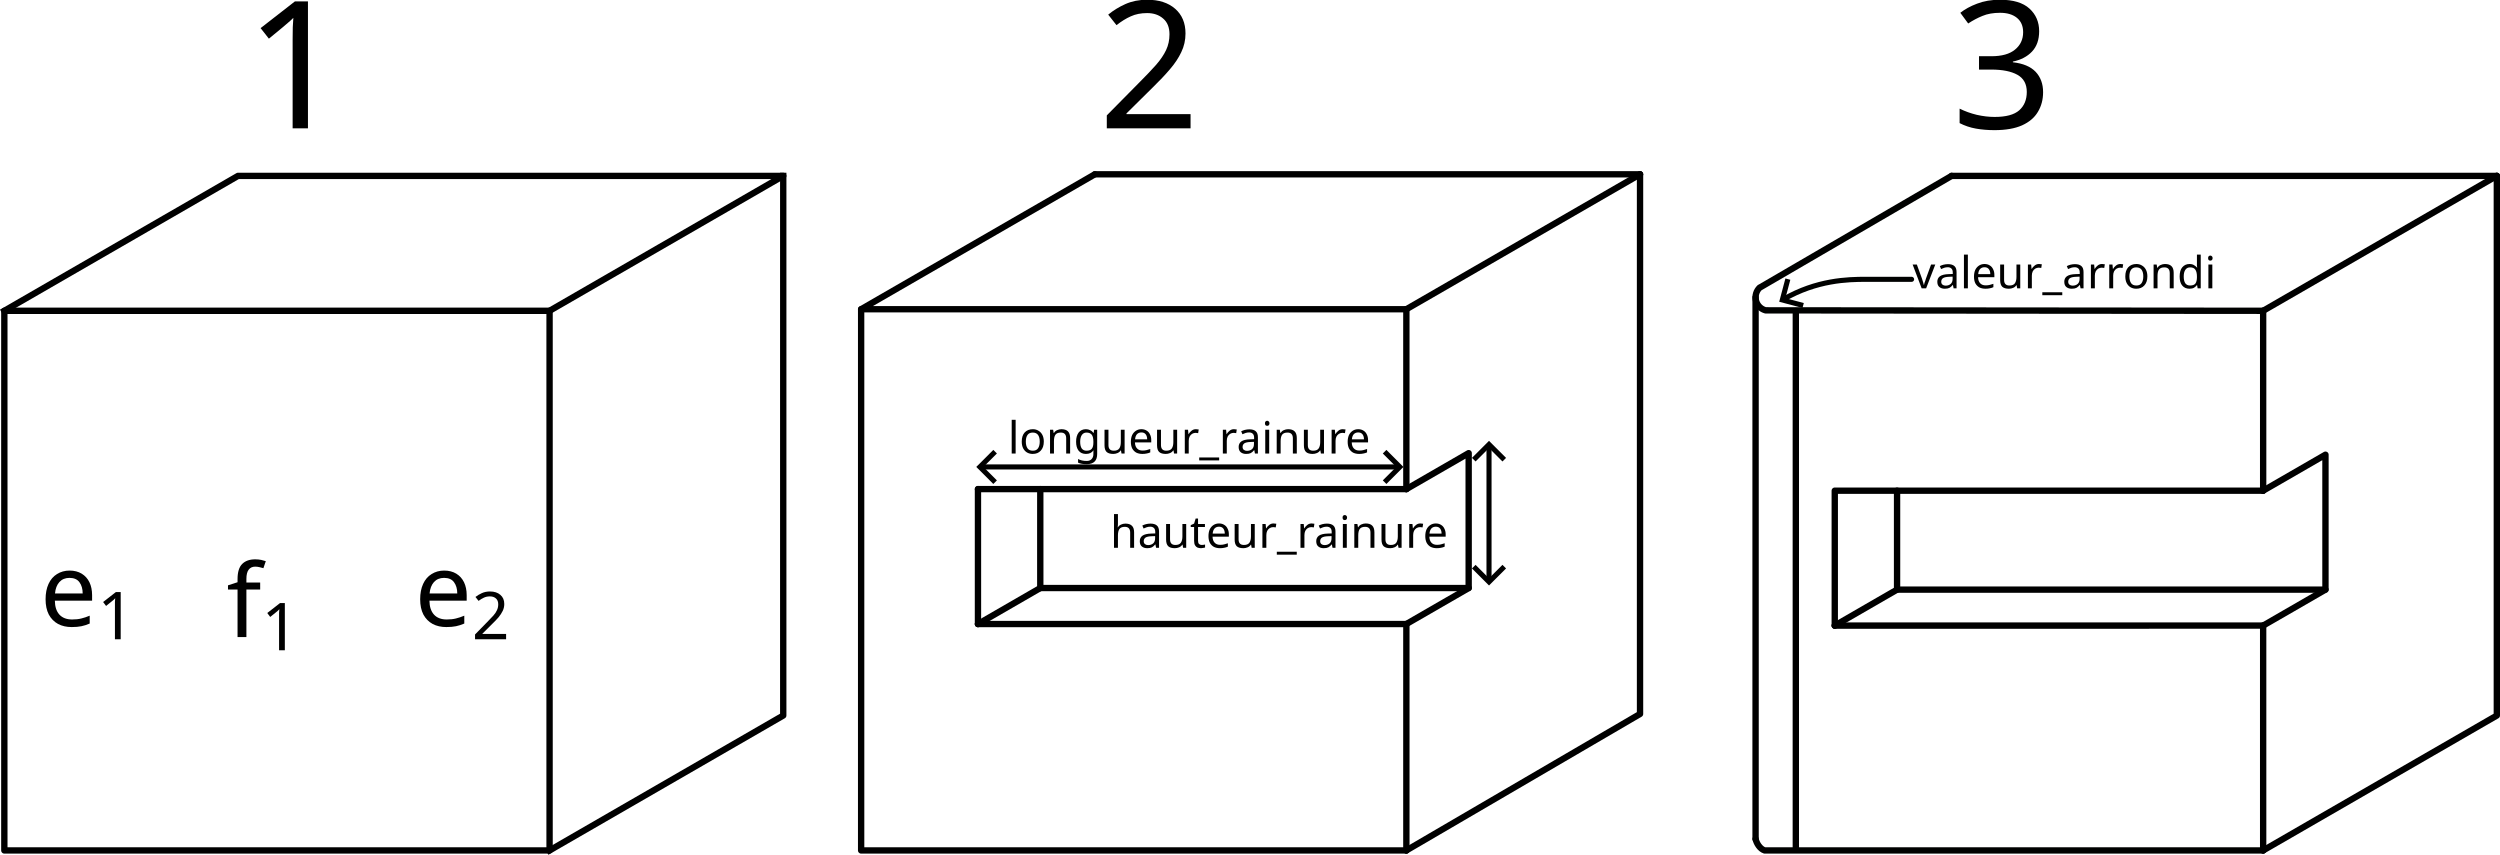
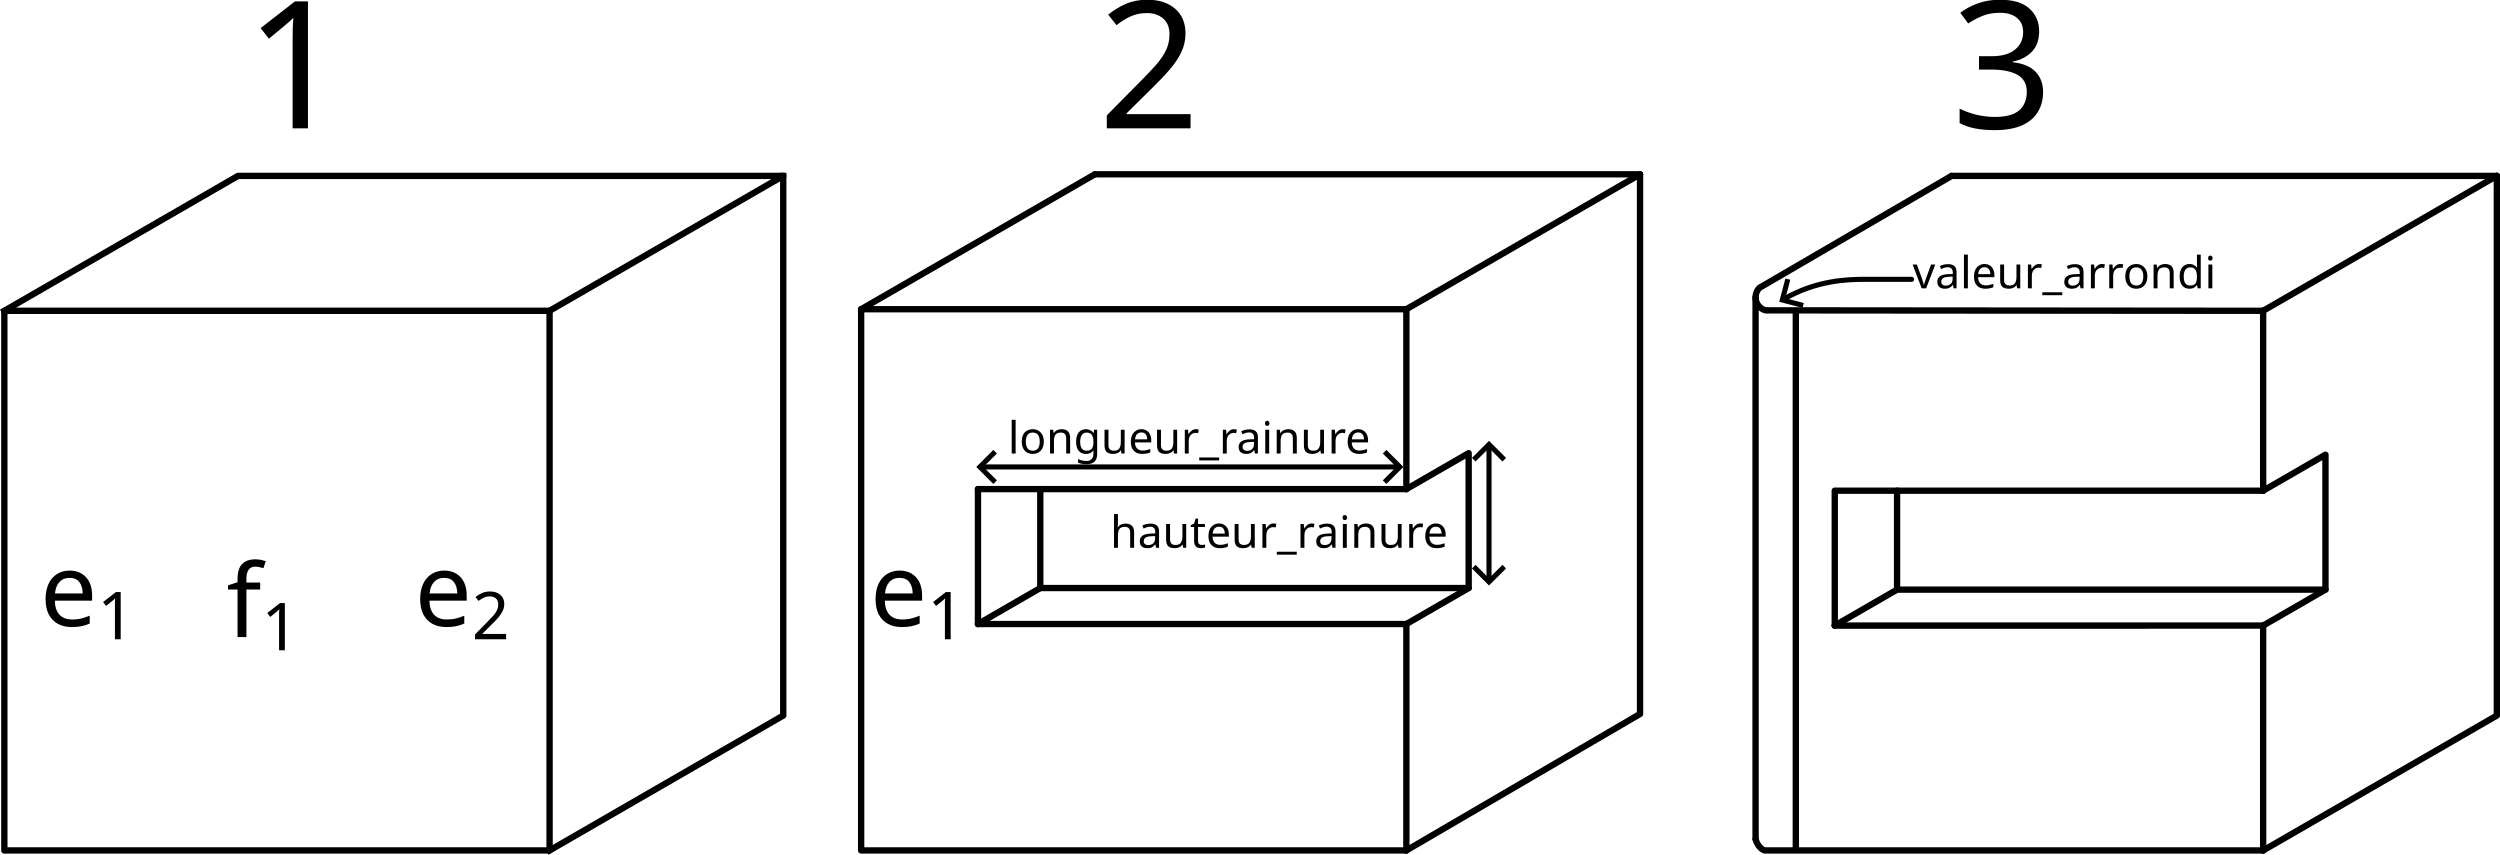
<svg xmlns="http://www.w3.org/2000/svg" width="277.963mm" height="95.038mm" viewBox="0 0 277.963 95.038" version="1.1" id="svg1">
  <defs id="defs1">
    <marker style="overflow:visible" id="ArrowWide" refX="0" refY="0" orient="auto-start-reverse" markerWidth="1" markerHeight="1" viewBox="0 0 1 1" preserveAspectRatio="xMidYMid">
      <path style="fill:none;stroke:context-stroke;stroke-width:1;stroke-linecap:butt" d="M 3,-3 0,0 3,3" transform="rotate(180,0.125,0)" id="path2" />
    </marker>
    <rect x="34.554" y="96.481" width="73.168" height="46.586" id="rect3" />
  </defs>
  <g id="layer1" transform="translate(-25.49855,4.556227)">
    <g id="g21-1" transform="translate(-8.1764362e-7,-85)">
      <rect style="fill:none;stroke:#000000;stroke-width:0.706;stroke-linecap:square;stroke-linejoin:round;stroke-dasharray:none;stroke-opacity:1" id="rect9-9" width="60.622" height="60" x="25.981" y="115" />
      <path style="fill:none;stroke:#000000;stroke-width:0.706;stroke-linecap:square;stroke-linejoin:round;stroke-dasharray:none;stroke-opacity:1" d="M 86.603,115 112.583,100 H 51.962 L 25.981,115" id="path9-4" />
      <path style="fill:none;stroke:#000000;stroke-width:0.706;stroke-linecap:square;stroke-linejoin:round;stroke-dasharray:none;stroke-opacity:1" d="m 112.583,100 v 60 l -25.981,15" id="path10-7" />
    </g>
    <g id="g53" transform="translate(-8.1764362e-7,-170.1745)">
      <path style="fill:none;stroke:#000000;stroke-width:0.706;stroke-linecap:round;stroke-linejoin:round;stroke-dasharray:none;stroke-opacity:1" d="m 181.865,220 6.928,-4 v 15 l -6.928,4" id="path13-2" />
      <path style="fill:none;stroke:#000000;stroke-width:0.706;stroke-linecap:round;stroke-linejoin:round;stroke-dasharray:none;stroke-opacity:1" d="m 134.234,235 6.928,-4 v -11" id="path14-6" />
      <path style="fill:none;stroke:#000000;stroke-width:0.706;stroke-linecap:round;stroke-linejoin:round;stroke-dasharray:none;stroke-opacity:1" d="m 141.162,231 h 47.631" id="path15-5" />
      <path d="m 181.865,200 25.98,-15 z" style="fill:none;stroke:#000000;stroke-width:0.706;stroke-linecap:square;stroke-linejoin:round" id="path30" />
      <path style="fill:none;stroke:#000000;stroke-width:0.706;stroke-linecap:round;stroke-linejoin:round;stroke-dasharray:none;stroke-opacity:1" d="m 181.865,260.174 25.981,-15.174 -2.2e-4,-60" id="path32" />
      <path style="fill:none;stroke:#000000;stroke-width:0.706;stroke-linecap:round;stroke-linejoin:round;stroke-opacity:1" d="m 147.224,185 60.621,5.3e-4" id="path36" />
      <path style="fill:none;stroke:#000000;stroke-width:0.706;stroke-linecap:round;stroke-linejoin:round;stroke-opacity:1" d="m 181.865,200 h -60.622 l 25.981,-15" id="path48" />
      <path style="fill:none;stroke:#000000;stroke-width:0.706;stroke-linecap:round;stroke-linejoin:round;stroke-opacity:1" d="m 121.244,200 0,60.174 60.622,0" id="path49" />
      <path style="fill:none;stroke:#000000;stroke-width:0.706;stroke-linecap:round;stroke-linejoin:round;stroke-opacity:1" d="m 181.865,200 v 20" id="path50" />
      <path style="fill:none;stroke:#000000;stroke-width:0.706;stroke-linecap:round;stroke-linejoin:round;stroke-opacity:1" d="m 181.865,235 v 25.174" id="path51" />
      <path style="fill:none;stroke:#000000;stroke-width:0.706;stroke-linecap:round;stroke-linejoin:round;stroke-opacity:1" d="m 181.865,235 -47.632,5.3e-4" id="path52" />
      <path style="fill:none;stroke:#000000;stroke-width:0.706;stroke-linecap:round;stroke-linejoin:round;stroke-opacity:1" d="m 181.865,220 -47.632,5.3e-4" id="path52-0" />
      <path style="fill:none;stroke:#000000;stroke-width:0.706;stroke-linecap:round;stroke-linejoin:round;stroke-opacity:1" d="m 134.234,220.001 -1e-5,15" id="path53" />
    </g>
    <path style="fill:none;stroke:#000000;stroke-width:0.706;stroke-linecap:round;stroke-linejoin:round;stroke-dasharray:none;stroke-opacity:1" d="m 277.128,50 6.928,-4 v 15 l -6.928,4" id="path13-2-2" />
    <path style="fill:none;stroke:#000000;stroke-width:0.706;stroke-linecap:round;stroke-linejoin:round;stroke-dasharray:none;stroke-opacity:1" d="m 229.496,65 6.928,-4 v -11" id="path14-6-9" />
    <path style="fill:none;stroke:#000000;stroke-width:0.706;stroke-linecap:round;stroke-linejoin:round;stroke-dasharray:none;stroke-opacity:1" d="m 236.425,61 h 47.631" id="path15-5-3" />
    <path d="m 277.128,29.999 25.98,-15 z" style="fill:none;stroke:#000000;stroke-width:0.706;stroke-linecap:square;stroke-linejoin:round" id="path30-9" />
    <path style="fill:none;stroke:#000000;stroke-width:0.706;stroke-linecap:round;stroke-linejoin:round;stroke-dasharray:none;stroke-opacity:1" d="m 277.128,90 25.981,-15 -2.2e-4,-60" id="path32-4" />
    <path style="fill:none;stroke:#000000;stroke-width:0.706;stroke-linecap:round;stroke-linejoin:round;stroke-opacity:1" d="m 220.693,28.5 1e-4,60.226" id="path35-4" />
    <path style="fill:none;stroke:#000000;stroke-width:0.706;stroke-linecap:round;stroke-linejoin:round;stroke-opacity:1" d="m 242.487,14.999 60.621,5.3e-4" id="path36-5" />
    <path style="fill:none;stroke:#000000;stroke-width:0.706;stroke-linecap:round;stroke-linejoin:round;stroke-opacity:1" d="m 225.167,30.025 10e-6,59.636" id="path37-0" />
    <path style="fill:none;stroke:#000000;stroke-width:0.706;stroke-linecap:round;stroke-linejoin:round;stroke-opacity:1" d="m 277.128,30 -1.6e-4,20" id="path54" />
    <path style="fill:none;stroke:#000000;stroke-width:0.706;stroke-linecap:round;stroke-linejoin:round;stroke-opacity:1" d="m 277.128,65 1.6e-4,25" id="path55" />
    <path style="fill:none;stroke:#000000;stroke-width:0.706;stroke-linecap:round;stroke-linejoin:round;stroke-opacity:1" d="m 277.128,65 -47.631,5.3e-4" id="path56" />
    <path style="fill:none;stroke:#000000;stroke-width:0.706;stroke-linecap:round;stroke-linejoin:round;stroke-opacity:1" d="m 277.128,50 -47.631,5.3e-4 V 65" id="path57" />
    <path id="path4" style="fill:none;stroke:#000100;stroke-width:0.706;stroke-linecap:round;stroke-linejoin:bevel;stroke-opacity:1" d="m 221.738,29.929 a 1.5,1.5 0 0 1 -1.006,-1.09 1.5,1.5 0 0 1 0.423,-1.422 m 0.65,2.532 55.323,0.051 M 242.487,15 221.132,27.439" />
    <path id="path4-7" style="fill:none;stroke:#000100;stroke-width:0.706;stroke-linecap:round;stroke-linejoin:bevel;stroke-opacity:1" d="m 221.702,90 c -0.504,-0.161 -0.89,-0.758 -1.009,-1.274 m 1.009,1.274 h 55.426" />
    <text xml:space="preserve" style="font-style:normal;font-variant:normal;font-weight:normal;font-stretch:normal;font-size:4.939px;font-family:'Fira Code';-inkscape-font-specification:'Fira Code';fill:none;stroke:#000100;stroke-width:0.706;stroke-linecap:round;stroke-linejoin:bevel" x="42.23" y="64.473" id="text2">
      <tspan id="tspan2" style="font-style:normal;font-variant:normal;font-weight:normal;font-stretch:normal;font-family:'Fira Code';-inkscape-font-specification:'Fira Code';stroke-width:0.706" x="42.23" y="64.473" />
    </text>
    <text xml:space="preserve" transform="matrix(0.633887,0,0,0.633887,12.0374,-21.91528)" id="text3" style="font-style:normal;font-variant:normal;font-weight:normal;font-stretch:normal;font-size:18.667px;font-family:'Fira Code';-inkscape-font-specification:'Fira Code';white-space:pre;shape-inside:url(#rect3);display:inline;fill:none;stroke:#000100;stroke-width:1.113;stroke-linecap:round;stroke-linejoin:bevel" />
    <text xml:space="preserve" style="font-style:normal;font-variant:normal;font-weight:normal;font-stretch:normal;font-size:11.289px;font-family:'Fira Code';-inkscape-font-specification:'Fira Code';fill:#000000;fill-opacity:1;stroke:none;stroke-width:0.706;stroke-linecap:round;stroke-linejoin:bevel" x="50.674" y="66.276" id="text4">
      <tspan id="tspan4" style="font-size:11.289px;stroke-width:0.706" x="50.674" y="66.276">f<tspan style="font-size:65%;baseline-shift:sub" id="tspan8">1</tspan>
      </tspan>
    </text>
    <text xml:space="preserve" style="font-style:normal;font-variant:normal;font-weight:normal;font-stretch:normal;font-size:11.289px;font-family:'Fira Code';-inkscape-font-specification:'Fira Code';fill:#000000;fill-opacity:1;stroke:none;stroke-width:0.706;stroke-linecap:round;stroke-linejoin:bevel" x="29.94" y="65.051" id="text5">
      <tspan id="tspan5" style="font-size:11.289px;stroke-width:0.706" x="29.94" y="65.051">e<tspan style="font-size:65%;baseline-shift:sub" id="tspan3">1</tspan>
      </tspan>
    </text>
+     <text xml:space="preserve" style="font-style:normal;font-variant:normal;font-weight:normal;font-stretch:normal;font-size:11.289px;font-family:'Fira Code';-inkscape-font-specification:'Fira Code';fill:#000000;fill-opacity:1;stroke:none;stroke-width:0.706;stroke-linecap:round;stroke-linejoin:bevel" x="122.224" y="65.051" id="text5-53">
+       <tspan id="tspan5-5" style="font-size:11.289px;stroke-width:0.706" x="122.224" y="65.051">e<tspan style="font-size:65%;baseline-shift:sub" id="tspan3-6">1</tspan>
+       </tspan>
+     </text>
    <text xml:space="preserve" style="font-style:normal;font-variant:normal;font-weight:normal;font-stretch:normal;font-size:11.289px;font-family:'Fira Code';-inkscape-font-specification:'Fira Code';fill:#000000;fill-opacity:1;stroke:none;stroke-width:0.706;stroke-linecap:round;stroke-linejoin:bevel" x="71.588" y="65.051" id="text5-5">
      <tspan id="tspan5-3" style="font-size:11.289px;stroke-width:0.706" x="71.588" y="65.051">e<tspan style="font-size:65%;baseline-shift:sub" id="tspan7">2</tspan>
      </tspan>
    </text>
    <text xml:space="preserve" style="font-style:normal;font-variant:normal;font-weight:normal;font-stretch:normal;font-size:19.756px;font-family:'Fira Code';-inkscape-font-specification:'Fira Code';fill:#000000;fill-opacity:1;stroke:none;stroke-width:0.706;stroke-linecap:round;stroke-linejoin:bevel" x="52.724" y="9.708" id="text9">
      <tspan id="tspan9" style="font-style:normal;font-variant:normal;font-weight:500;font-stretch:normal;font-size:19.756px;font-family:'Fira Code';-inkscape-font-specification:'Fira Code Medium';stroke-width:0.706" x="52.724" y="9.708">1</tspan>
    </text>
    <text xml:space="preserve" style="font-style:normal;font-variant:normal;font-weight:normal;font-stretch:normal;font-size:19.756px;font-family:'Fira Code';-inkscape-font-specification:'Fira Code';fill:#000000;fill-opacity:1;stroke:none;stroke-width:0.706;stroke-linecap:round;stroke-linejoin:bevel" x="147.606" y="9.708" id="text9-2">
      <tspan id="tspan9-6" style="font-style:normal;font-variant:normal;font-weight:500;font-stretch:normal;font-size:19.756px;font-family:'Fira Code';-inkscape-font-specification:'Fira Code Medium';stroke-width:0.706" x="147.606" y="9.708">2</tspan>
    </text>
    <text xml:space="preserve" style="font-style:normal;font-variant:normal;font-weight:normal;font-stretch:normal;font-size:19.756px;font-family:'Fira Code';-inkscape-font-specification:'Fira Code';fill:#000000;fill-opacity:1;stroke:none;stroke-width:0.706;stroke-linecap:round;stroke-linejoin:bevel" x="242.487" y="9.708" id="text9-2-1">
      <tspan id="tspan9-6-5" style="font-style:normal;font-variant:normal;font-weight:500;font-stretch:normal;font-size:19.756px;font-family:'Fira Code';-inkscape-font-specification:'Fira Code Medium';stroke-width:0.706" x="242.487" y="9.708">3</tspan>
    </text>
    <text xml:space="preserve" style="font-style:normal;font-weight:normal;font-size:4.939px;line-height:1.25;font-family:sans-serif;fill:#000000;fill-opacity:1;stroke:none;stroke-width:0.265" x="137.563" y="45.868" id="text1">
      <tspan id="tspan1" style="font-size:4.939px;stroke-width:0.265" x="137.563" y="45.868">longueur_rainure</tspan>
    </text>
    <path style="fill:none;stroke:#000000;stroke-width:0.565;stroke-linecap:butt;stroke-linejoin:miter;stroke-dasharray:none;stroke-opacity:1;marker-start:url(#ArrowWide);marker-end:url(#ArrowWide)" d="m 134.586,47.36 h 46.413" id="path1" />
    <text xml:space="preserve" style="font-style:normal;font-weight:normal;font-size:4.939px;line-height:1.25;font-family:sans-serif;fill:#000000;fill-opacity:1;stroke:none;stroke-width:0.265" x="148.938" y="56.347" id="text6">
      <tspan style="font-size:4.939px;stroke-width:0.265" x="148.938" y="56.347" id="tspan6">hauteur_rainure</tspan>
    </text>
    <path style="fill:none;stroke:#000000;stroke-width:0.565;stroke-linecap:butt;stroke-linejoin:miter;stroke-dasharray:none;stroke-opacity:1;marker-start:url(#ArrowWide);marker-end:url(#ArrowWide)" d="m 191.055,45 v 14.499 0.501" id="path7" />
    <text xml:space="preserve" style="font-size:4.939px;font-family:'Fira Sans';-inkscape-font-specification:'Fira Sans, Normal';fill:#000000;fill-opacity:1;stroke:none;stroke-width:0.265;stroke-linecap:round;stroke-linejoin:bevel" x="238.157" y="27.5" id="text12">
      <tspan id="tspan12" style="fill:#000000;fill-opacity:1;stroke:none;stroke-width:0.265" x="238.157" y="27.5">valeur_arrondi</tspan>
    </text>
    <path style="fill:none;fill-opacity:1;stroke:#000100;stroke-width:0.565;stroke-linecap:round;stroke-linejoin:bevel;stroke-dasharray:none;stroke-opacity:1;marker-start:url(#ArrowWide)" d="m 223.788,28.723 c 3.704,-2.147 7.168,-2.223 9.173,-2.223 h 5.078" id="path12" />
  </g>
</svg>
